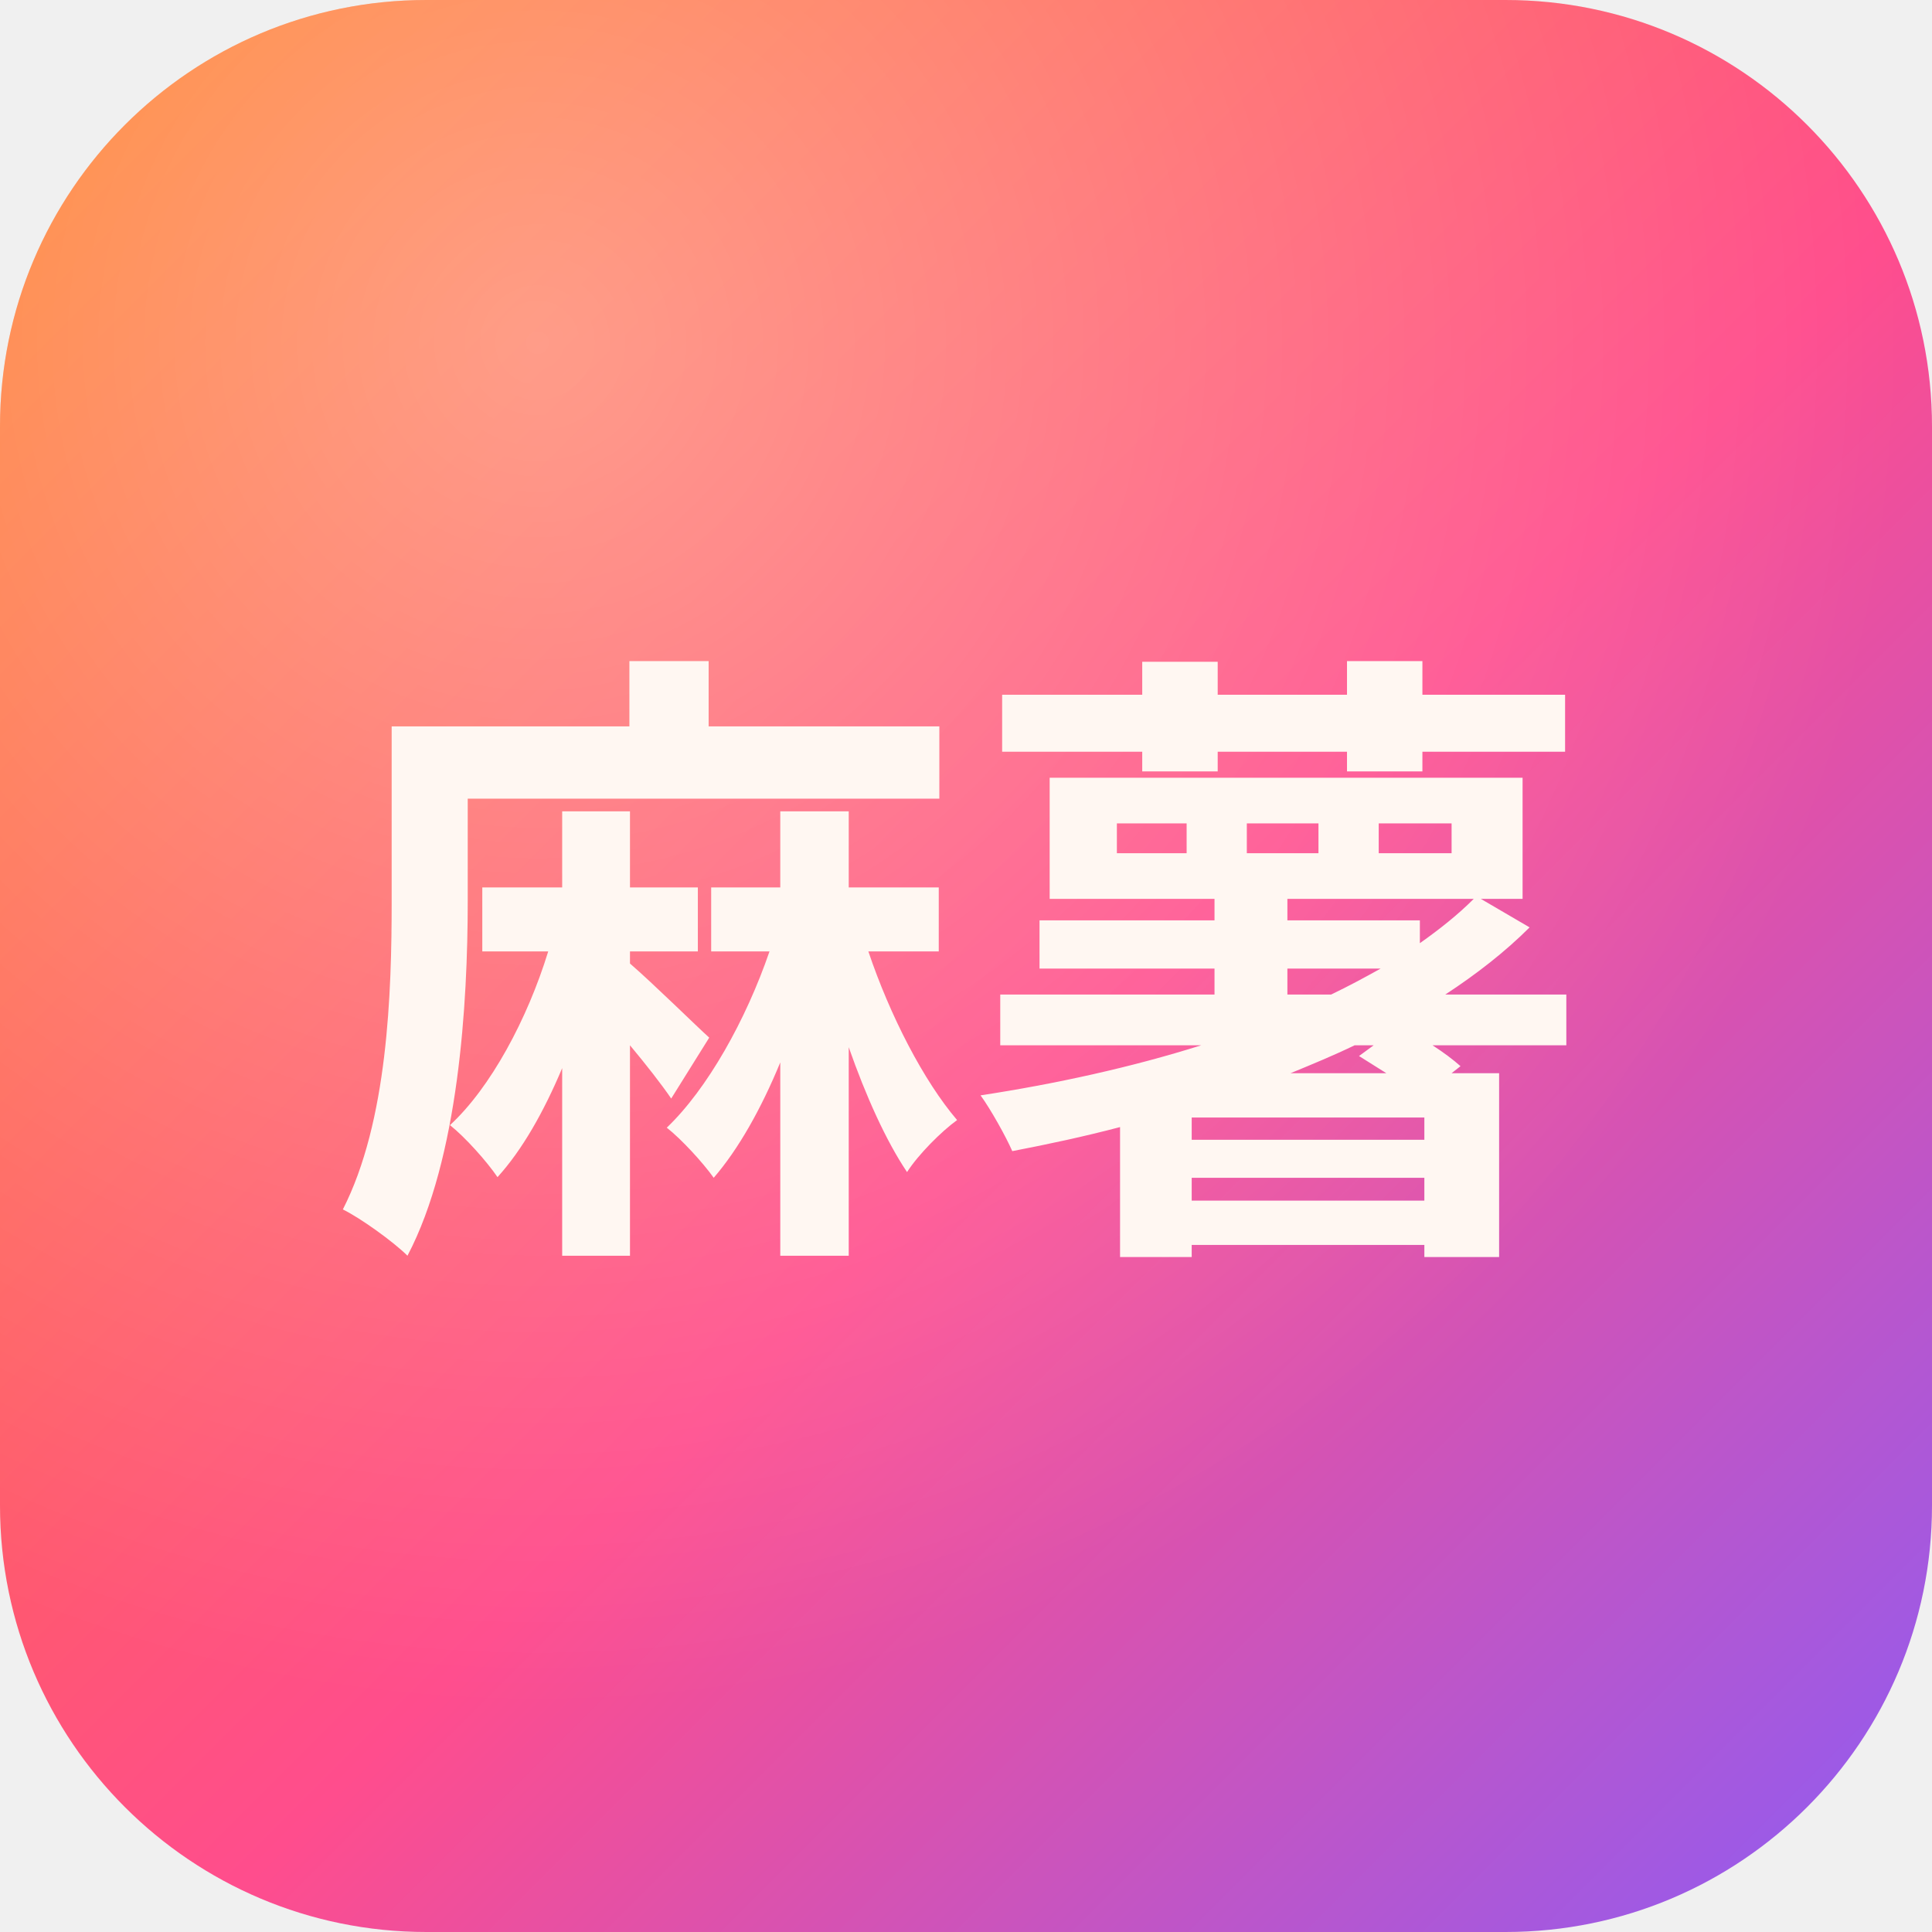
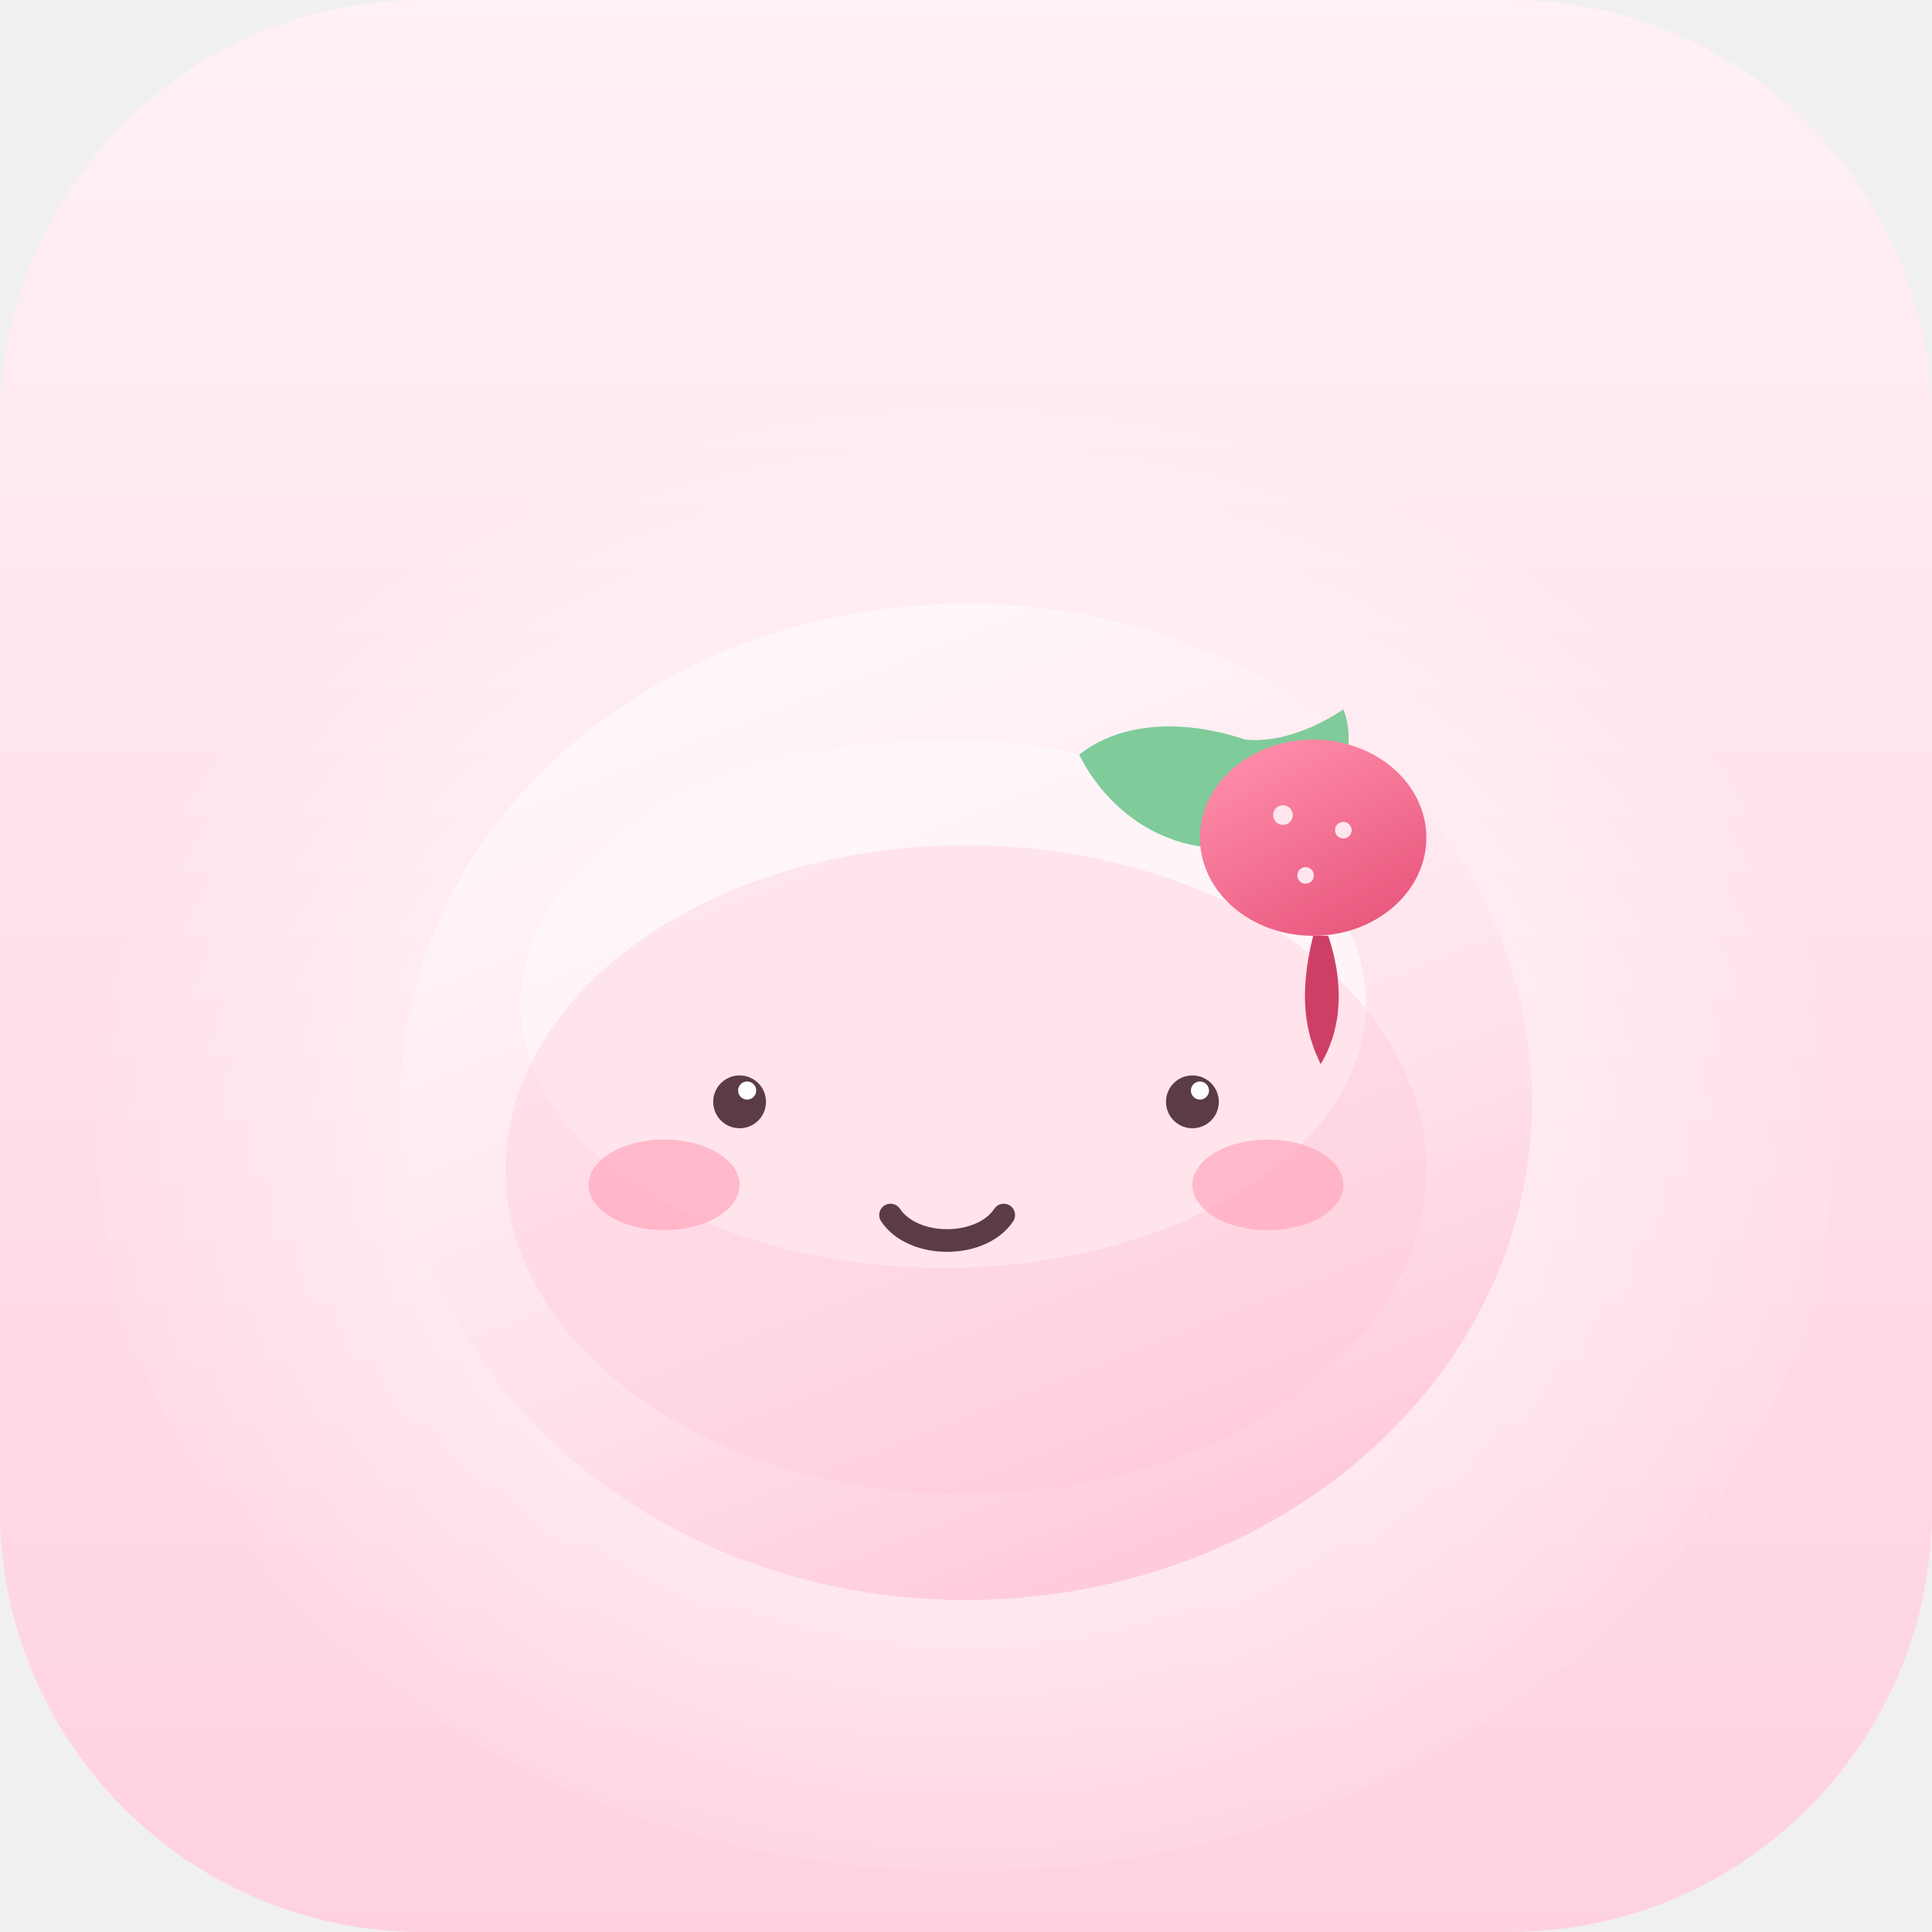
<svg xmlns="http://www.w3.org/2000/svg" viewBox="0 0 512 512" role="img" aria-label="麻薯">
  <defs>
-     <linearGradient id="brand" x1="0" y1="0" x2="1" y2="1">
-       <stop offset="0" stop-color="#ff7a17" />
-       <stop offset=".55" stop-color="#ff4d8d" />
-       <stop offset="1" stop-color="#8b5cf6" />
+     <linearGradient id="bg" x1="0" y1="0" x2="0" y2="1">
+       <stop offset="0%" stop-color="#fff1f5" />
+       <stop offset="100%" stop-color="#ffd1e0" />
    </linearGradient>
-     <radialGradient id="gloss" cx=".28" cy=".18" r=".7">
-       <stop offset="0" stop-color="#fff" stop-opacity=".35" />
-       <stop offset="1" stop-color="#fff" stop-opacity="0" />
+     <radialGradient id="glow" cx="50%" cy="52%" r="52%">
+       <stop offset="0%" stop-color="#ffffff" stop-opacity=".95" />
+       <stop offset="100%" stop-color="#ffffff" stop-opacity="0" />
    </radialGradient>
+     <linearGradient id="body" x1="30%" y1="10%" x2="70%" y2="100%">
+       <stop offset="0%" stop-color="#fff6f9" />
+       <stop offset="62%" stop-color="#ffe0eb" />
+       <stop offset="100%" stop-color="#ffc7d7" />
+     </linearGradient>
+     <linearGradient id="berry" x1="20%" y1="0%" x2="80%" y2="100%">
+       <stop offset="0%" stop-color="#ff8fab" />
+       <stop offset="100%" stop-color="#e8557b" />
+     </linearGradient>
  </defs>
-   <rect width="512" height="512" rx="113" fill="url(#brand)" />
-   <rect width="512" height="512" rx="113" fill="url(#gloss)" />
-   <text x="256" y="318" text-anchor="middle" font-family="PingFang SC, SF Pro Display, Noto Sans SC, sans-serif" font-size="168" font-weight="700" fill="#fff7f2">麻薯</text>
+   <rect width="512" height="512" rx="112" fill="url(#bg)" />
+   <ellipse cx="256" cy="300" rx="230" ry="196" fill="url(#glow)" />
+   <ellipse cx="256" cy="292" rx="150" ry="132" fill="url(#body)" />
+   <ellipse cx="250" cy="266" rx="112" ry="70" fill="#fff6f9" opacity=".9" />
+   <ellipse cx="256" cy="310" rx="122" ry="86" fill="#ffc7d7" opacity=".35" />
+   <circle cx="196" cy="292" r="7" fill="#5a3b46" />
+   <circle cx="316" cy="292" r="7" fill="#5a3b46" />
+   <circle cx="198" cy="289" r="2.4" fill="#ffffff" />
+   <circle cx="318" cy="289" r="2.4" fill="#ffffff" />
+   <ellipse cx="176" cy="314" rx="20" ry="12" fill="#ffa6bc" opacity=".7" />
+   <ellipse cx="336" cy="314" rx="20" ry="12" fill="#ffa6bc" opacity=".7" />
+   <path d="M236 322c6 9 24 9 30 0" stroke="#5a3b46" stroke-width="6" stroke-linecap="round" fill="none" />
+   <path d="M330 196c-18-6-34-4-44 4 10 20 32 30 52 22 18-8 22-24 18-34-6 4-16 9-26 8Z" fill="#7fcb9a" />
+   <ellipse cx="348" cy="222" rx="30" ry="26" fill="url(#berry)" />
+   <path d="M348 248c-4 16-2 26 2 34 6-10 6-22 2-34Z" fill="#ce3f66" />
+   <circle cx="340" cy="216" r="2.6" fill="#ffe6ee" />
+   <circle cx="356" cy="220" r="2.2" fill="#ffe6ee" />
+   <circle cx="346" cy="232" r="2.2" fill="#ffe6ee" />
</svg>
